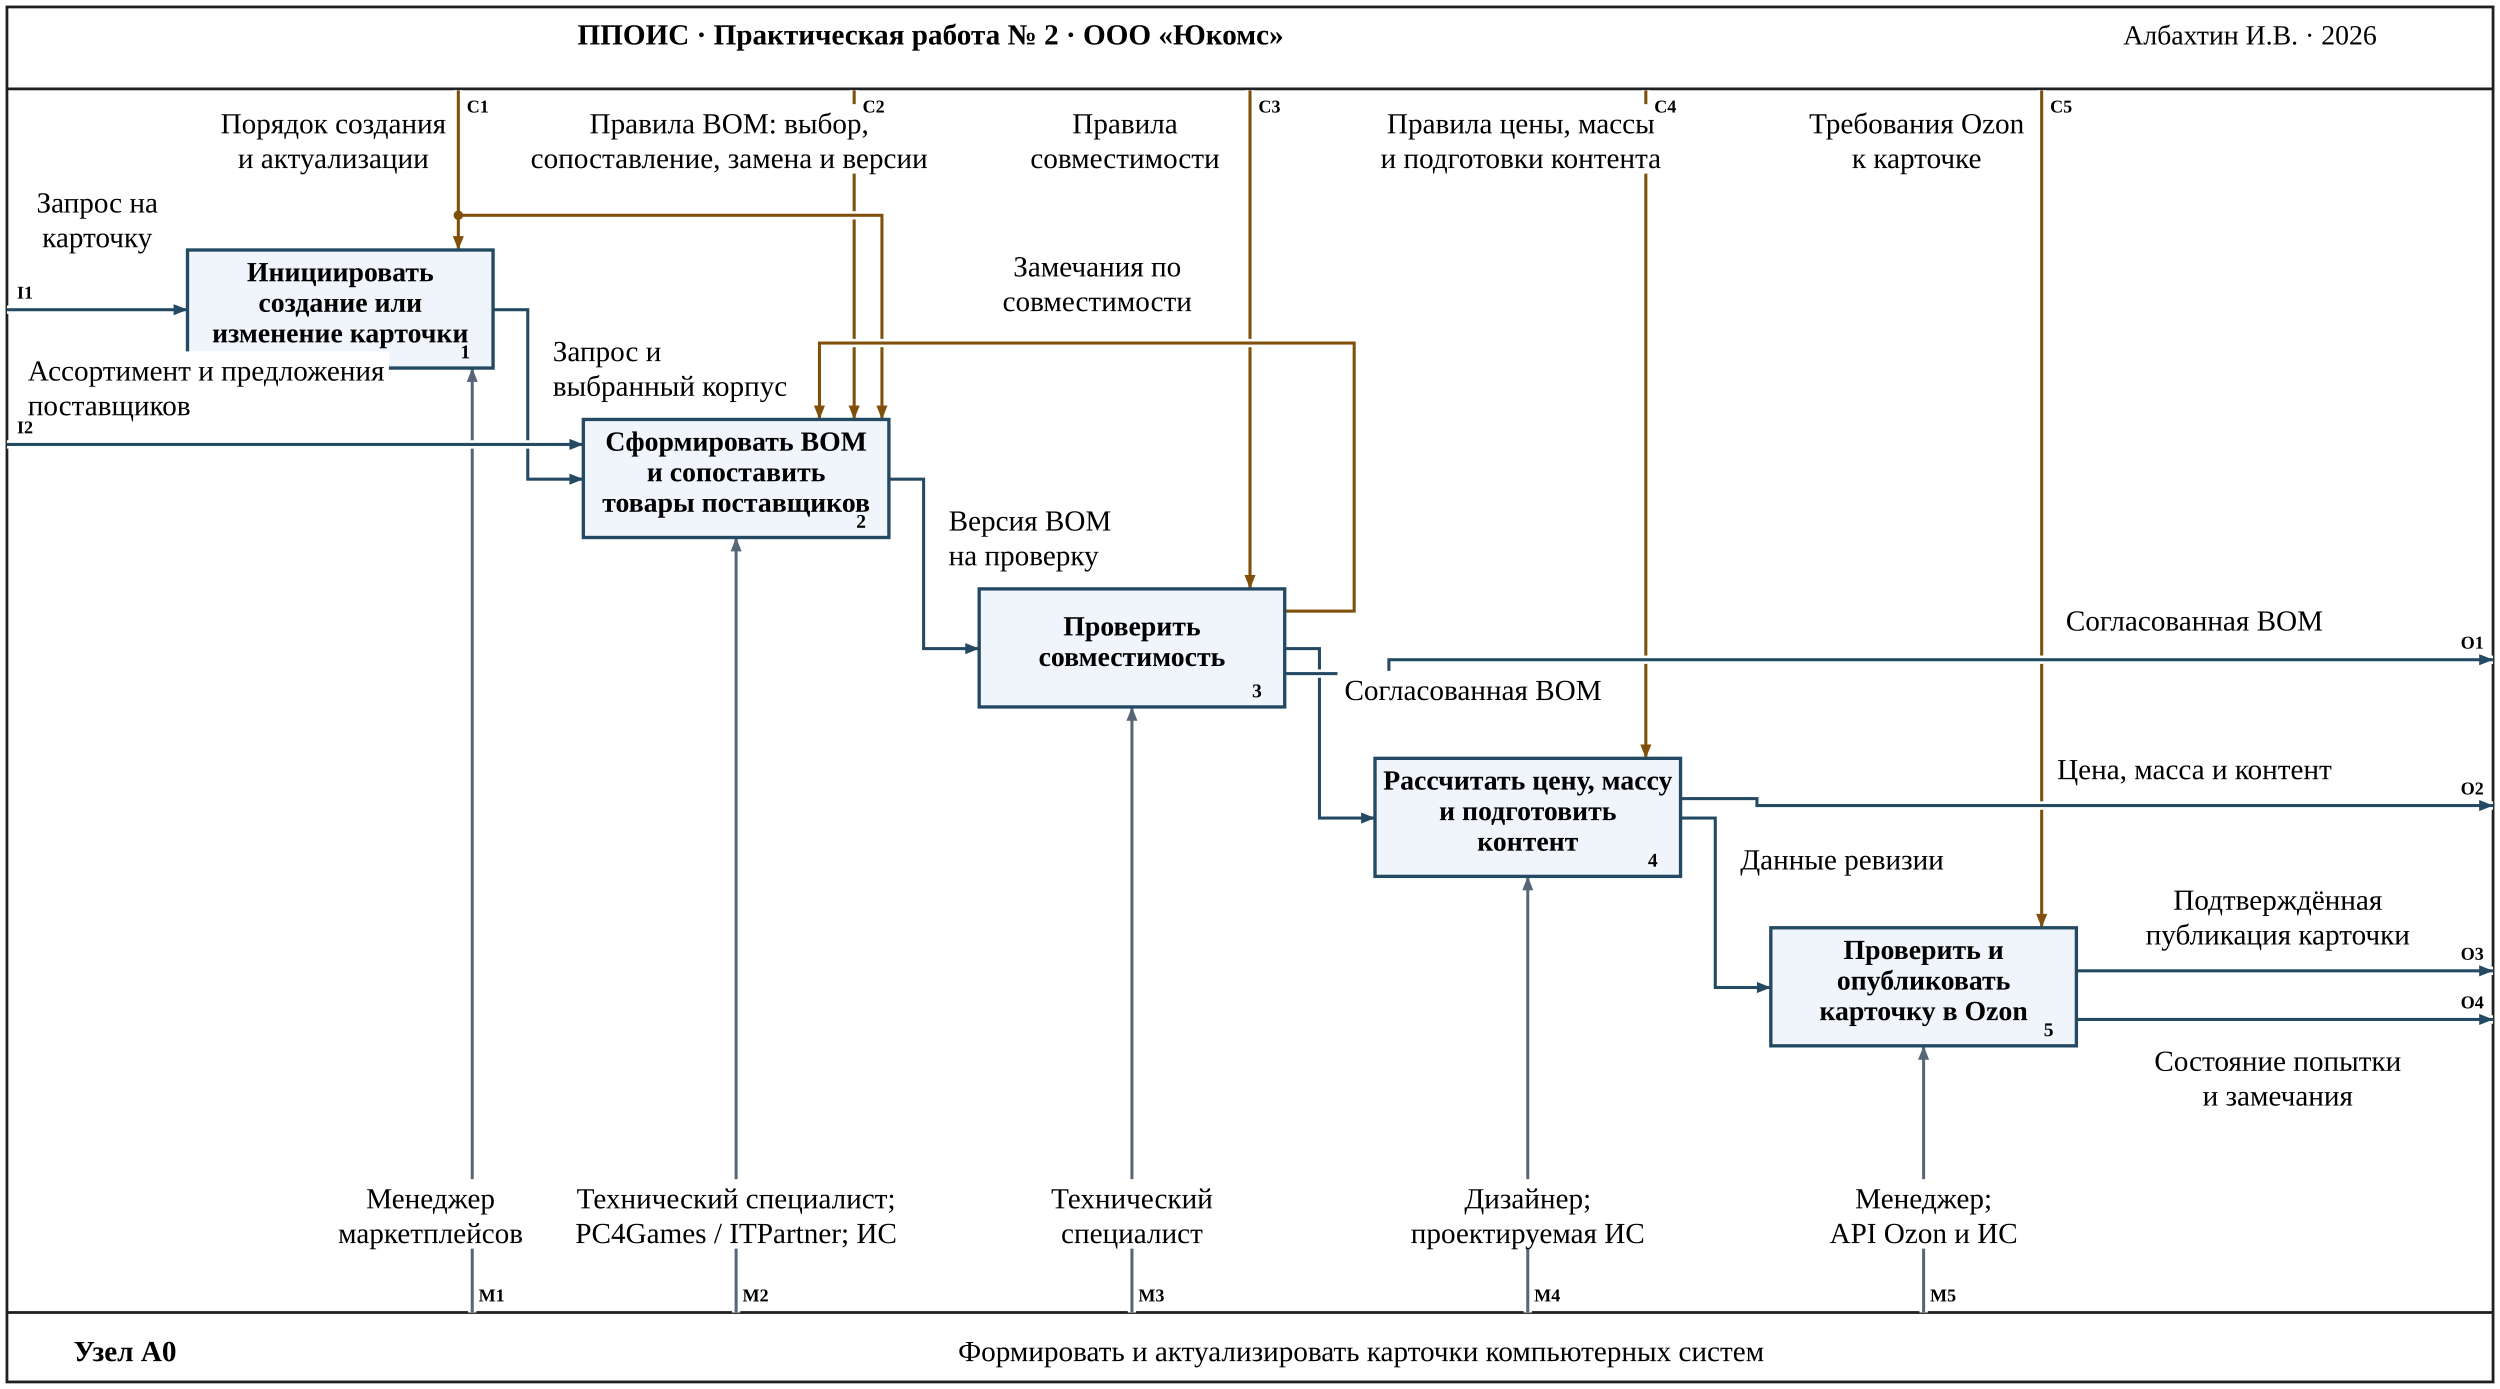
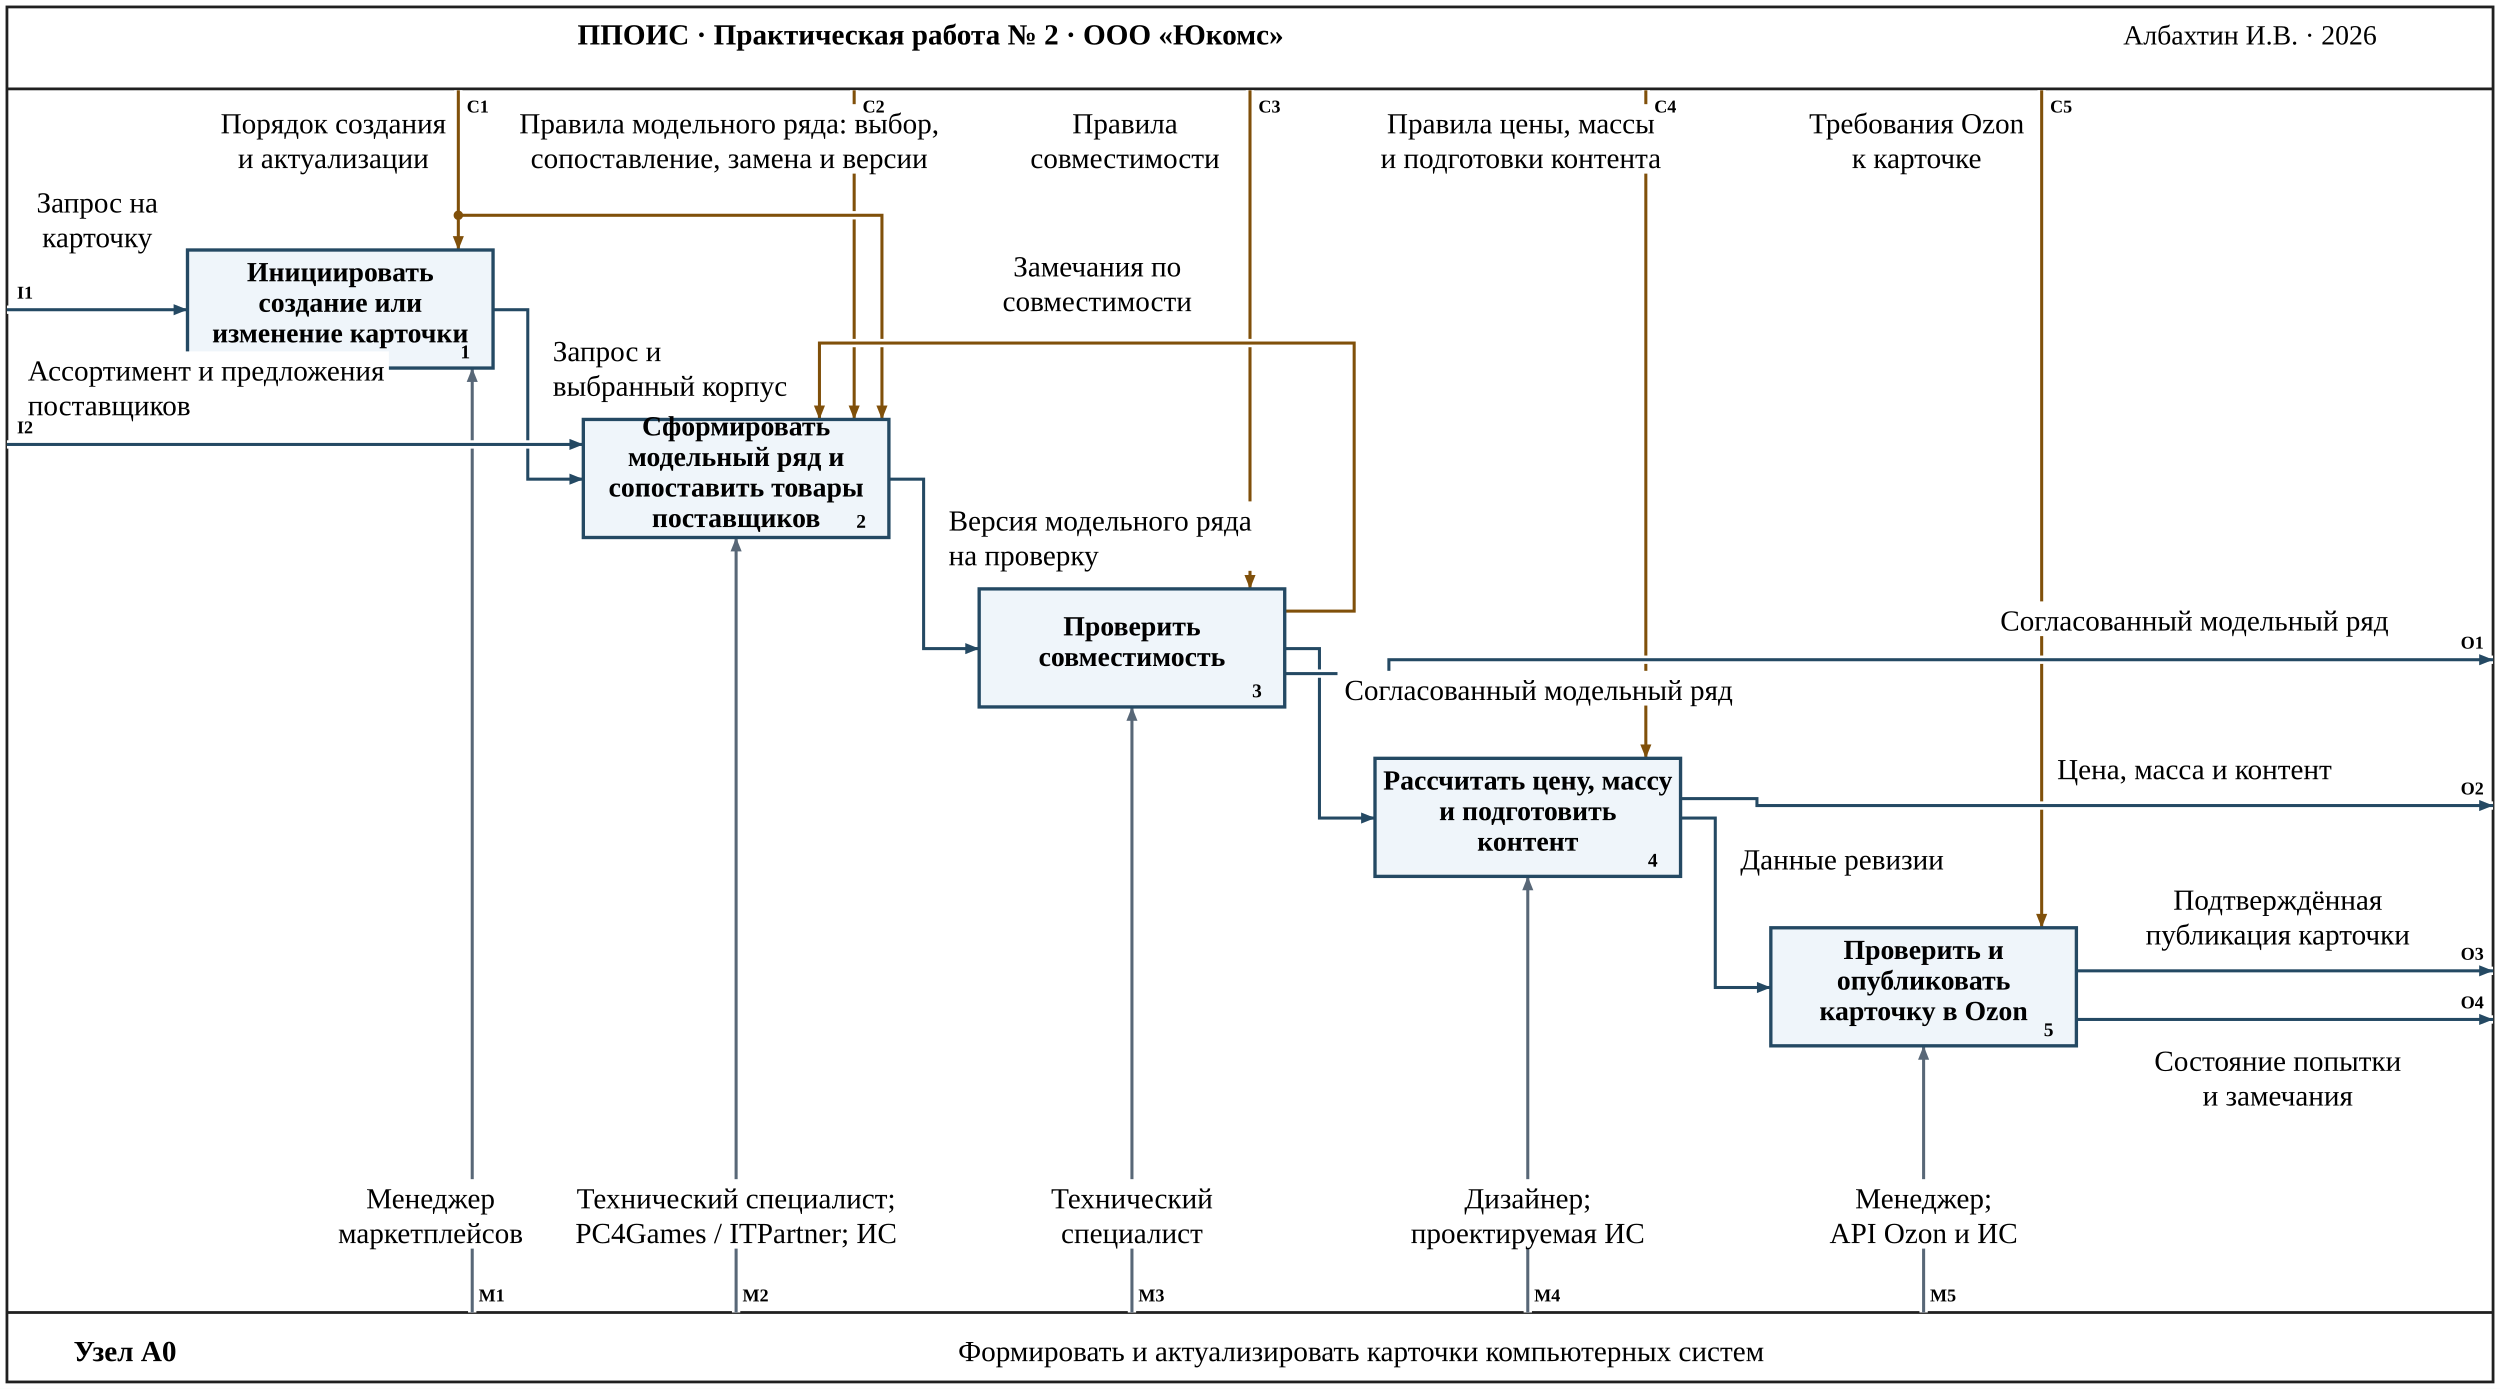
<svg xmlns="http://www.w3.org/2000/svg" width="1800" height="1000" viewBox="0 0 1800 1000">
  <rect width="100%" height="100%" fill="white" />
  <rect x="5" y="5" width="1790" height="990" fill="white" stroke="#202020" stroke-width="2" />
  <path d="M5 64 H1795 M5 945 H1795" stroke="#202020" stroke-width="2" />
  <text x="670" y="32" font-family="Times New Roman" font-size="21" font-weight="bold" text-anchor="middle">ППОИС · Практическая работа № 2 · ООО «Юкомс»</text>
  <text x="1620" y="32" font-family="Times New Roman" font-size="20" font-weight="normal" text-anchor="middle">Албахтин И.В. · 2026</text>
  <text x="90" y="980" font-family="Times New Roman" font-size="21" font-weight="bold" text-anchor="middle">Узел A0</text>
  <text x="980" y="980" font-family="Times New Roman" font-size="21" font-weight="normal" text-anchor="middle">Формировать и актуализировать карточки компьютерных систем</text>
  <polyline points="330,65 330,180" fill="none" stroke="white" stroke-width="6" />
  <polyline points="330,65 330,180" fill="none" stroke="#80500a" stroke-width="2.2" />
  <polygon points="330,180 334,170 326,170" fill="#80500a" />
  <polyline points="340,945 340,265" fill="none" stroke="white" stroke-width="6" />
  <polyline points="340,945 340,265" fill="none" stroke="#586777" stroke-width="2.2" />
  <polygon points="340,265 336,275 344,275" fill="#586777" />
  <polyline points="355,223 380,223 380,345 420,345" fill="none" stroke="white" stroke-width="6" />
  <polyline points="355,223 380,223 380,345 420,345" fill="none" stroke="#244963" stroke-width="2.2" />
  <polygon points="420,345 410,341 410,349" fill="#244963" />
  <polyline points="615,65 615,302" fill="none" stroke="white" stroke-width="6" />
  <polyline points="615,65 615,302" fill="none" stroke="#80500a" stroke-width="2.2" />
  <polygon points="615,302 619,292 611,292" fill="#80500a" />
  <polyline points="530,945 530,387" fill="none" stroke="white" stroke-width="6" />
  <polyline points="530,945 530,387" fill="none" stroke="#586777" stroke-width="2.2" />
  <polygon points="530,387 526,397 534,397" fill="#586777" />
  <polyline points="640,345 665,345 665,467 705,467" fill="none" stroke="white" stroke-width="6" />
  <polyline points="640,345 665,345 665,467 705,467" fill="none" stroke="#244963" stroke-width="2.2" />
  <polygon points="705,467 695,463 695,471" fill="#244963" />
  <polyline points="900,65 900,424" fill="none" stroke="white" stroke-width="6" />
  <polyline points="900,65 900,424" fill="none" stroke="#80500a" stroke-width="2.2" />
  <polygon points="900,424 904,414 896,414" fill="#80500a" />
  <polyline points="815,945 815,509" fill="none" stroke="white" stroke-width="6" />
  <polyline points="815,945 815,509" fill="none" stroke="#586777" stroke-width="2.2" />
  <polygon points="815,509 811,519 819,519" fill="#586777" />
  <polyline points="925,467 950,467 950,589 990,589" fill="none" stroke="white" stroke-width="6" />
  <polyline points="925,467 950,467 950,589 990,589" fill="none" stroke="#244963" stroke-width="2.2" />
  <polygon points="990,589 980,585 980,593" fill="#244963" />
  <polyline points="1185,65 1185,546" fill="none" stroke="white" stroke-width="6" />
  <polyline points="1185,65 1185,546" fill="none" stroke="#80500a" stroke-width="2.2" />
  <polygon points="1185,546 1189,536 1181,536" fill="#80500a" />
  <polyline points="1100,945 1100,631" fill="none" stroke="white" stroke-width="6" />
  <polyline points="1100,945 1100,631" fill="none" stroke="#586777" stroke-width="2.2" />
  <polygon points="1100,631 1096,641 1104,641" fill="#586777" />
  <polyline points="1210,589 1235,589 1235,711 1275,711" fill="none" stroke="white" stroke-width="6" />
  <polyline points="1210,589 1235,589 1235,711 1275,711" fill="none" stroke="#244963" stroke-width="2.2" />
  <polygon points="1275,711 1265,707 1265,715" fill="#244963" />
  <polyline points="1470,65 1470,668" fill="none" stroke="white" stroke-width="6" />
  <polyline points="1470,65 1470,668" fill="none" stroke="#80500a" stroke-width="2.2" />
  <polygon points="1470,668 1474,658 1466,658" fill="#80500a" />
  <polyline points="1385,945 1385,753" fill="none" stroke="white" stroke-width="6" />
  <polyline points="1385,945 1385,753" fill="none" stroke="#586777" stroke-width="2.2" />
  <polygon points="1385,753 1381,763 1389,763" fill="#586777" />
  <polyline points="330,155 635,155 635,302" fill="none" stroke="white" stroke-width="6" />
  <polyline points="330,155 635,155 635,302" fill="none" stroke="#80500a" stroke-width="2.2" />
  <polygon points="635,302 639,292 631,292" fill="#80500a" />
  <polyline points="5,223 135,223" fill="none" stroke="white" stroke-width="6" />
  <polyline points="5,223 135,223" fill="none" stroke="#244963" stroke-width="2.2" />
  <polygon points="135,223 125,219 125,227" fill="#244963" />
  <polyline points="5,320 420,320" fill="none" stroke="white" stroke-width="6" />
  <polyline points="5,320 420,320" fill="none" stroke="#244963" stroke-width="2.2" />
  <polygon points="420,320 410,316 410,324" fill="#244963" />
  <polyline points="925,440 975,440 975,247 590,247 590,302" fill="none" stroke="white" stroke-width="6" />
  <polyline points="925,440 975,440 975,247 590,247 590,302" fill="none" stroke="#80500a" stroke-width="2.2" />
  <polygon points="590,302 594,292 586,292" fill="#80500a" />
  <polyline points="925,485 1000,485 1000,475 1795,475" fill="none" stroke="white" stroke-width="6" />
  <polyline points="925,485 1000,485 1000,475 1795,475" fill="none" stroke="#244963" stroke-width="2.2" />
  <polygon points="1795,475 1785,471 1785,479" fill="#244963" />
  <polyline points="1210,575 1265,575 1265,580 1795,580" fill="none" stroke="white" stroke-width="6" />
  <polyline points="1210,575 1265,575 1265,580 1795,580" fill="none" stroke="#244963" stroke-width="2.2" />
  <polygon points="1795,580 1785,576 1785,584" fill="#244963" />
  <polyline points="1495,699 1795,699" fill="none" stroke="white" stroke-width="6" />
  <polyline points="1495,699 1795,699" fill="none" stroke="#244963" stroke-width="2.2" />
  <polygon points="1795,699 1785,695 1785,703" fill="#244963" />
  <polyline points="1495,734 1795,734" fill="none" stroke="white" stroke-width="6" />
  <polyline points="1495,734 1795,734" fill="none" stroke="#244963" stroke-width="2.2" />
  <polygon points="1795,734 1785,730 1785,738" fill="#244963" />
  <rect x="135" y="180" width="220" height="85" fill="#eff5fa" stroke="#244963" stroke-width="2.4" />
  <text x="245" y="202.5" font-family="Times New Roman" font-size="20" font-weight="bold" text-anchor="middle">Инициировать</text>
  <text x="245" y="224.5" font-family="Times New Roman" font-size="20" font-weight="bold" text-anchor="middle">создание или</text>
  <text x="245" y="246.5" font-family="Times New Roman" font-size="20" font-weight="bold" text-anchor="middle">изменение карточки</text>
  <text x="335" y="258" font-family="Times New Roman" font-size="14" font-weight="bold" text-anchor="middle">1</text>
  <rect x="420" y="302" width="220" height="85" fill="#eff5fa" stroke="#244963" stroke-width="2.4" />
-   <text x="530" y="324.5" font-family="Times New Roman" font-size="20" font-weight="bold" text-anchor="middle">Сформировать BOM</text>
-   <text x="530" y="346.5" font-family="Times New Roman" font-size="20" font-weight="bold" text-anchor="middle">и сопоставить</text>
-   <text x="530" y="368.5" font-family="Times New Roman" font-size="20" font-weight="bold" text-anchor="middle">товары поставщиков</text>
+   <text x="530" y="313.5" font-family="Times New Roman" font-size="20" font-weight="bold" text-anchor="middle">Сформировать</text>
+   <text x="530" y="335.5" font-family="Times New Roman" font-size="20" font-weight="bold" text-anchor="middle">модельный ряд и</text>
+   <text x="530" y="357.5" font-family="Times New Roman" font-size="20" font-weight="bold" text-anchor="middle">сопоставить товары</text>
+   <text x="530" y="379.5" font-family="Times New Roman" font-size="20" font-weight="bold" text-anchor="middle">поставщиков</text>
  <text x="620" y="380" font-family="Times New Roman" font-size="14" font-weight="bold" text-anchor="middle">2</text>
  <rect x="705" y="424" width="220" height="85" fill="#eff5fa" stroke="#244963" stroke-width="2.4" />
  <text x="815" y="457.5" font-family="Times New Roman" font-size="20" font-weight="bold" text-anchor="middle">Проверить</text>
  <text x="815" y="479.5" font-family="Times New Roman" font-size="20" font-weight="bold" text-anchor="middle">совместимость</text>
  <text x="905" y="502" font-family="Times New Roman" font-size="14" font-weight="bold" text-anchor="middle">3</text>
  <rect x="990" y="546" width="220" height="85" fill="#eff5fa" stroke="#244963" stroke-width="2.4" />
  <text x="1100" y="568.5" font-family="Times New Roman" font-size="20" font-weight="bold" text-anchor="middle">Рассчитать цену, массу</text>
  <text x="1100" y="590.5" font-family="Times New Roman" font-size="20" font-weight="bold" text-anchor="middle">и подготовить</text>
  <text x="1100" y="612.5" font-family="Times New Roman" font-size="20" font-weight="bold" text-anchor="middle">контент</text>
  <text x="1190" y="624" font-family="Times New Roman" font-size="14" font-weight="bold" text-anchor="middle">4</text>
  <rect x="1275" y="668" width="220" height="85" fill="#eff5fa" stroke="#244963" stroke-width="2.4" />
  <text x="1385" y="690.5" font-family="Times New Roman" font-size="20" font-weight="bold" text-anchor="middle">Проверить и</text>
  <text x="1385" y="712.5" font-family="Times New Roman" font-size="20" font-weight="bold" text-anchor="middle">опубликовать</text>
  <text x="1385" y="734.5" font-family="Times New Roman" font-size="20" font-weight="bold" text-anchor="middle">карточку в Ozon</text>
  <text x="1475" y="746" font-family="Times New Roman" font-size="14" font-weight="bold" text-anchor="middle">5</text>
  <rect x="154.5" y="75" width="171" height="50" fill="white" />
  <text x="240" y="96" font-family="Times New Roman" font-size="21" font-weight="normal" text-anchor="middle">Порядок создания</text>
  <text x="240" y="121" font-family="Times New Roman" font-size="21" font-weight="normal" text-anchor="middle">и актуализации</text>
  <rect x="239" y="849" width="142" height="50" fill="white" />
  <text x="310" y="870" font-family="Times New Roman" font-size="21" font-weight="normal" text-anchor="middle">Менеджер</text>
  <text x="310" y="895" font-family="Times New Roman" font-size="21" font-weight="normal" text-anchor="middle">маркетплейсов</text>
  <rect x="393" y="239" width="177" height="50" fill="white" />
  <text x="398" y="260" font-family="Times New Roman" font-size="21" font-weight="normal" text-anchor="start">Запрос и</text>
  <text x="398" y="285" font-family="Times New Roman" font-size="21" font-weight="normal" text-anchor="start">выбранный корпус</text>
-   <rect x="377.5" y="75" width="295" height="50" fill="white" />
-   <text x="525" y="96" font-family="Times New Roman" font-size="21" font-weight="normal" text-anchor="middle">Правила BOM: выбор,</text>
+   <rect x="369.5" y="75" width="311" height="50" fill="white" />
+   <text x="525" y="96" font-family="Times New Roman" font-size="21" font-weight="normal" text-anchor="middle">Правила модельного ряда: выбор,</text>
  <text x="525" y="121" font-family="Times New Roman" font-size="21" font-weight="normal" text-anchor="middle">сопоставление, замена и версии</text>
  <rect x="410" y="849" width="240" height="50" fill="white" />
  <text x="530" y="870" font-family="Times New Roman" font-size="21" font-weight="normal" text-anchor="middle">Технический специалист;</text>
  <text x="530" y="895" font-family="Times New Roman" font-size="21" font-weight="normal" text-anchor="middle">PC4Games / ITPartner; ИС</text>
-   <rect x="678" y="361" width="125" height="50" fill="white" />
-   <text x="683" y="382" font-family="Times New Roman" font-size="21" font-weight="normal" text-anchor="start">Версия BOM</text>
+   <rect x="678" y="361" width="227" height="50" fill="white" />
+   <text x="683" y="382" font-family="Times New Roman" font-size="21" font-weight="normal" text-anchor="start">Версия модельного ряда</text>
  <text x="683" y="407" font-family="Times New Roman" font-size="21" font-weight="normal" text-anchor="start">на проверку</text>
  <rect x="737" y="75" width="146" height="50" fill="white" />
  <text x="810" y="96" font-family="Times New Roman" font-size="21" font-weight="normal" text-anchor="middle">Правила</text>
  <text x="810" y="121" font-family="Times New Roman" font-size="21" font-weight="normal" text-anchor="middle">совместимости</text>
  <rect x="752" y="849" width="126" height="50" fill="white" />
  <text x="815" y="870" font-family="Times New Roman" font-size="21" font-weight="normal" text-anchor="middle">Технический</text>
  <text x="815" y="895" font-family="Times New Roman" font-size="21" font-weight="normal" text-anchor="middle">специалист</text>
-   <rect x="963" y="483" width="194" height="25" fill="white" />
-   <text x="968" y="504" font-family="Times New Roman" font-size="21" font-weight="normal" text-anchor="start">Согласованная BOM</text>
+   <rect x="963" y="483" width="290" height="25" fill="white" />
+   <text x="968" y="504" font-family="Times New Roman" font-size="21" font-weight="normal" text-anchor="start">Согласованный модельный ряд</text>
  <rect x="989.5" y="75" width="211" height="50" fill="white" />
  <text x="1095" y="96" font-family="Times New Roman" font-size="21" font-weight="normal" text-anchor="middle">Правила цены, массы</text>
  <text x="1095" y="121" font-family="Times New Roman" font-size="21" font-weight="normal" text-anchor="middle">и подготовки контента</text>
  <rect x="1011.5" y="849" width="177" height="50" fill="white" />
  <text x="1100" y="870" font-family="Times New Roman" font-size="21" font-weight="normal" text-anchor="middle">Дизайнер;</text>
  <text x="1100" y="895" font-family="Times New Roman" font-size="21" font-weight="normal" text-anchor="middle">проектируемая ИС</text>
  <rect x="1248" y="605" width="156" height="25" fill="white" />
  <text x="1253" y="626" font-family="Times New Roman" font-size="21" font-weight="normal" text-anchor="start">Данные ревизии</text>
  <rect x="1298" y="75" width="164" height="50" fill="white" />
  <text x="1380" y="96" font-family="Times New Roman" font-size="21" font-weight="normal" text-anchor="middle">Требования Ozon</text>
  <text x="1380" y="121" font-family="Times New Roman" font-size="21" font-weight="normal" text-anchor="middle">к карточке</text>
  <rect x="1313" y="849" width="144" height="50" fill="white" />
  <text x="1385" y="870" font-family="Times New Roman" font-size="21" font-weight="normal" text-anchor="middle">Менеджер;</text>
  <text x="1385" y="895" font-family="Times New Roman" font-size="21" font-weight="normal" text-anchor="middle">API Ozon и ИС</text>
  <rect x="22" y="132" width="96" height="50" fill="white" />
  <text x="70" y="153" font-family="Times New Roman" font-size="21" font-weight="normal" text-anchor="middle">Запрос на</text>
  <text x="70" y="178" font-family="Times New Roman" font-size="21" font-weight="normal" text-anchor="middle">карточку</text>
  <rect x="15" y="253" width="265" height="50" fill="white" />
  <text x="20" y="274" font-family="Times New Roman" font-size="21" font-weight="normal" text-anchor="start">Ассортимент и предложения</text>
  <text x="20" y="299" font-family="Times New Roman" font-size="21" font-weight="normal" text-anchor="start">поставщиков</text>
  <rect x="717" y="178" width="146" height="50" fill="white" />
  <text x="790" y="199" font-family="Times New Roman" font-size="21" font-weight="normal" text-anchor="middle">Замечания по</text>
  <text x="790" y="224" font-family="Times New Roman" font-size="21" font-weight="normal" text-anchor="middle">совместимости</text>
-   <rect x="1483" y="433" width="194" height="25" fill="white" />
-   <text x="1580" y="454" font-family="Times New Roman" font-size="21" font-weight="normal" text-anchor="middle">Согласованная BOM</text>
+   <rect x="1435" y="433" width="290" height="25" fill="white" />
+   <text x="1580" y="454" font-family="Times New Roman" font-size="21" font-weight="normal" text-anchor="middle">Согласованный модельный ряд</text>
  <rect x="1476.5" y="540" width="207" height="25" fill="white" />
  <text x="1580" y="561" font-family="Times New Roman" font-size="21" font-weight="normal" text-anchor="middle">Цена, масса и контент</text>
  <rect x="1540.5" y="634" width="199" height="50" fill="white" />
  <text x="1640" y="655" font-family="Times New Roman" font-size="21" font-weight="normal" text-anchor="middle">Подтверждённая</text>
  <text x="1640" y="680" font-family="Times New Roman" font-size="21" font-weight="normal" text-anchor="middle">публикация карточки</text>
  <rect x="1546.5" y="750" width="187" height="50" fill="white" />
  <text x="1640" y="771" font-family="Times New Roman" font-size="21" font-weight="normal" text-anchor="middle">Состояние попытки</text>
  <text x="1640" y="796" font-family="Times New Roman" font-size="21" font-weight="normal" text-anchor="middle">и замечания</text>
  <circle cx="330" cy="155" r="3.4" fill="#80500a" />
  <text x="344" y="81" font-family="Times New Roman" font-size="13" font-weight="bold" text-anchor="middle">C1</text>
  <text x="354" y="937" font-family="Times New Roman" font-size="13" font-weight="bold" text-anchor="middle">M1</text>
  <text x="629" y="81" font-family="Times New Roman" font-size="13" font-weight="bold" text-anchor="middle">C2</text>
  <text x="544" y="937" font-family="Times New Roman" font-size="13" font-weight="bold" text-anchor="middle">M2</text>
  <text x="914" y="81" font-family="Times New Roman" font-size="13" font-weight="bold" text-anchor="middle">C3</text>
  <text x="829" y="937" font-family="Times New Roman" font-size="13" font-weight="bold" text-anchor="middle">M3</text>
  <text x="1199" y="81" font-family="Times New Roman" font-size="13" font-weight="bold" text-anchor="middle">C4</text>
  <text x="1114" y="937" font-family="Times New Roman" font-size="13" font-weight="bold" text-anchor="middle">M4</text>
  <text x="1484" y="81" font-family="Times New Roman" font-size="13" font-weight="bold" text-anchor="middle">C5</text>
  <text x="1399" y="937" font-family="Times New Roman" font-size="13" font-weight="bold" text-anchor="middle">M5</text>
  <text x="18" y="215" font-family="Times New Roman" font-size="13" font-weight="bold" text-anchor="middle">I1</text>
  <text x="18" y="312" font-family="Times New Roman" font-size="13" font-weight="bold" text-anchor="middle">I2</text>
  <text x="1780" y="467" font-family="Times New Roman" font-size="13" font-weight="bold" text-anchor="middle">O1</text>
  <text x="1780" y="572" font-family="Times New Roman" font-size="13" font-weight="bold" text-anchor="middle">O2</text>
  <text x="1780" y="691" font-family="Times New Roman" font-size="13" font-weight="bold" text-anchor="middle">O3</text>
  <text x="1780" y="726" font-family="Times New Roman" font-size="13" font-weight="bold" text-anchor="middle">O4</text>
</svg>
